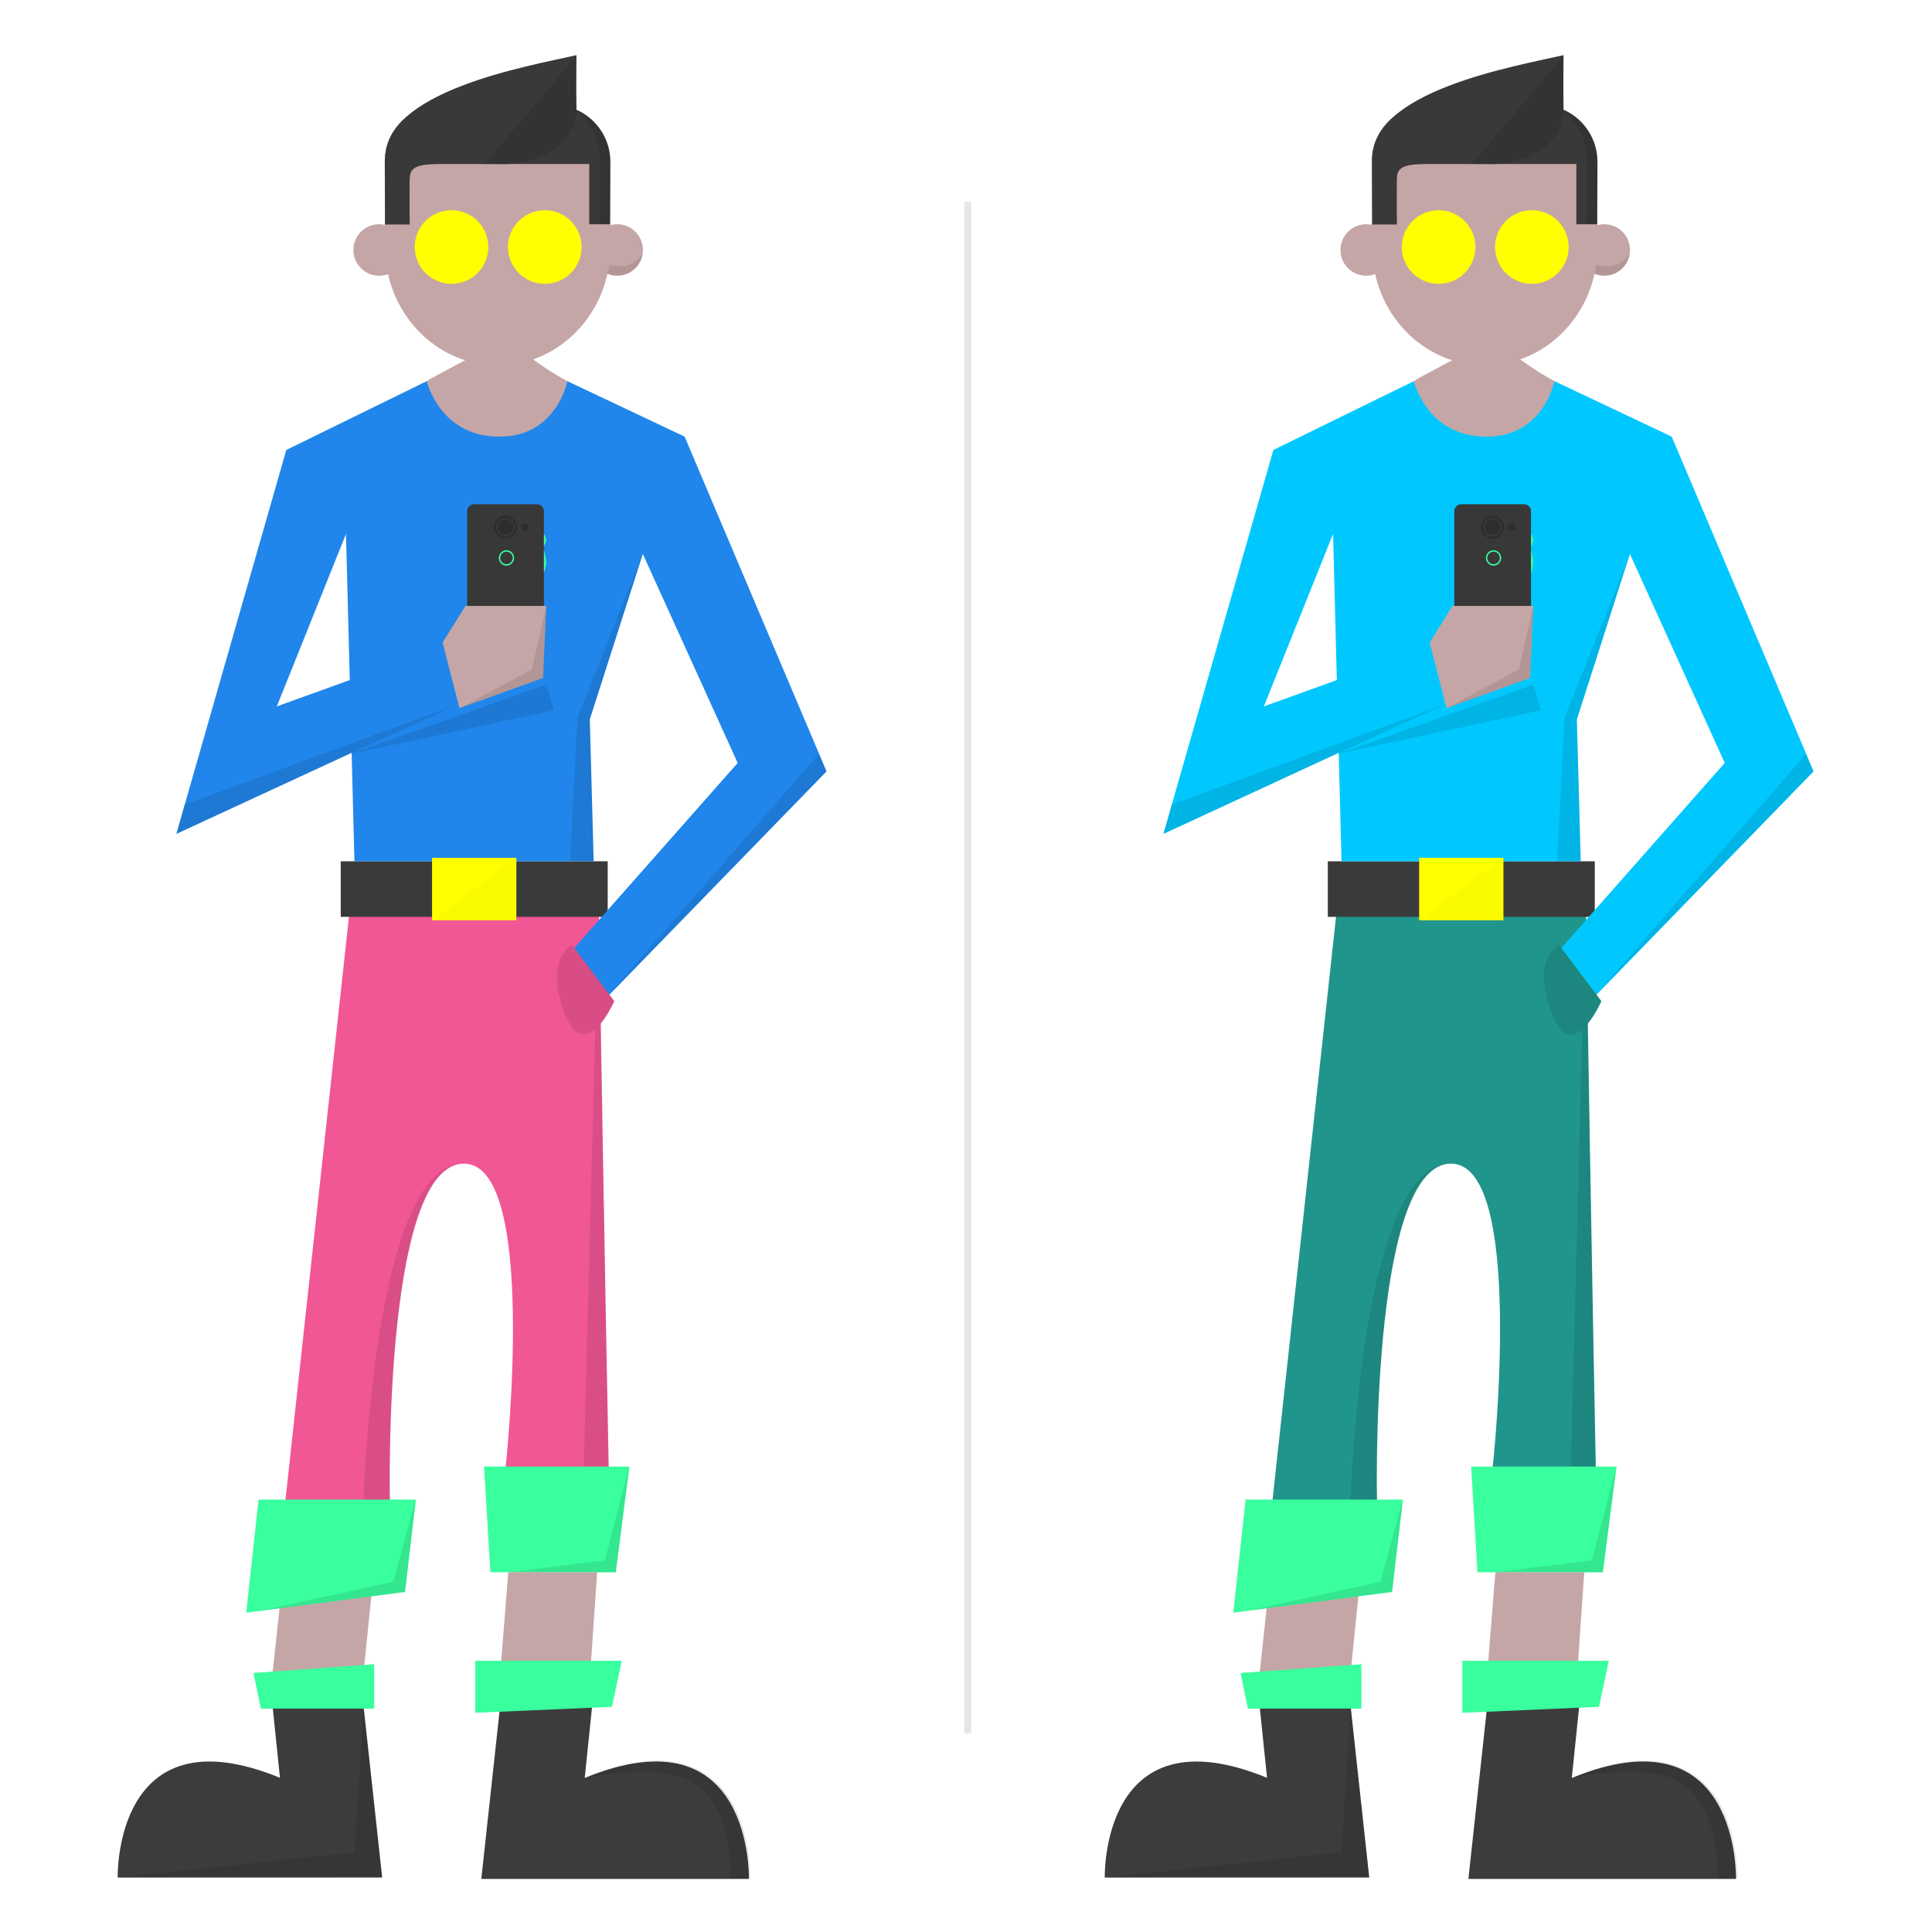
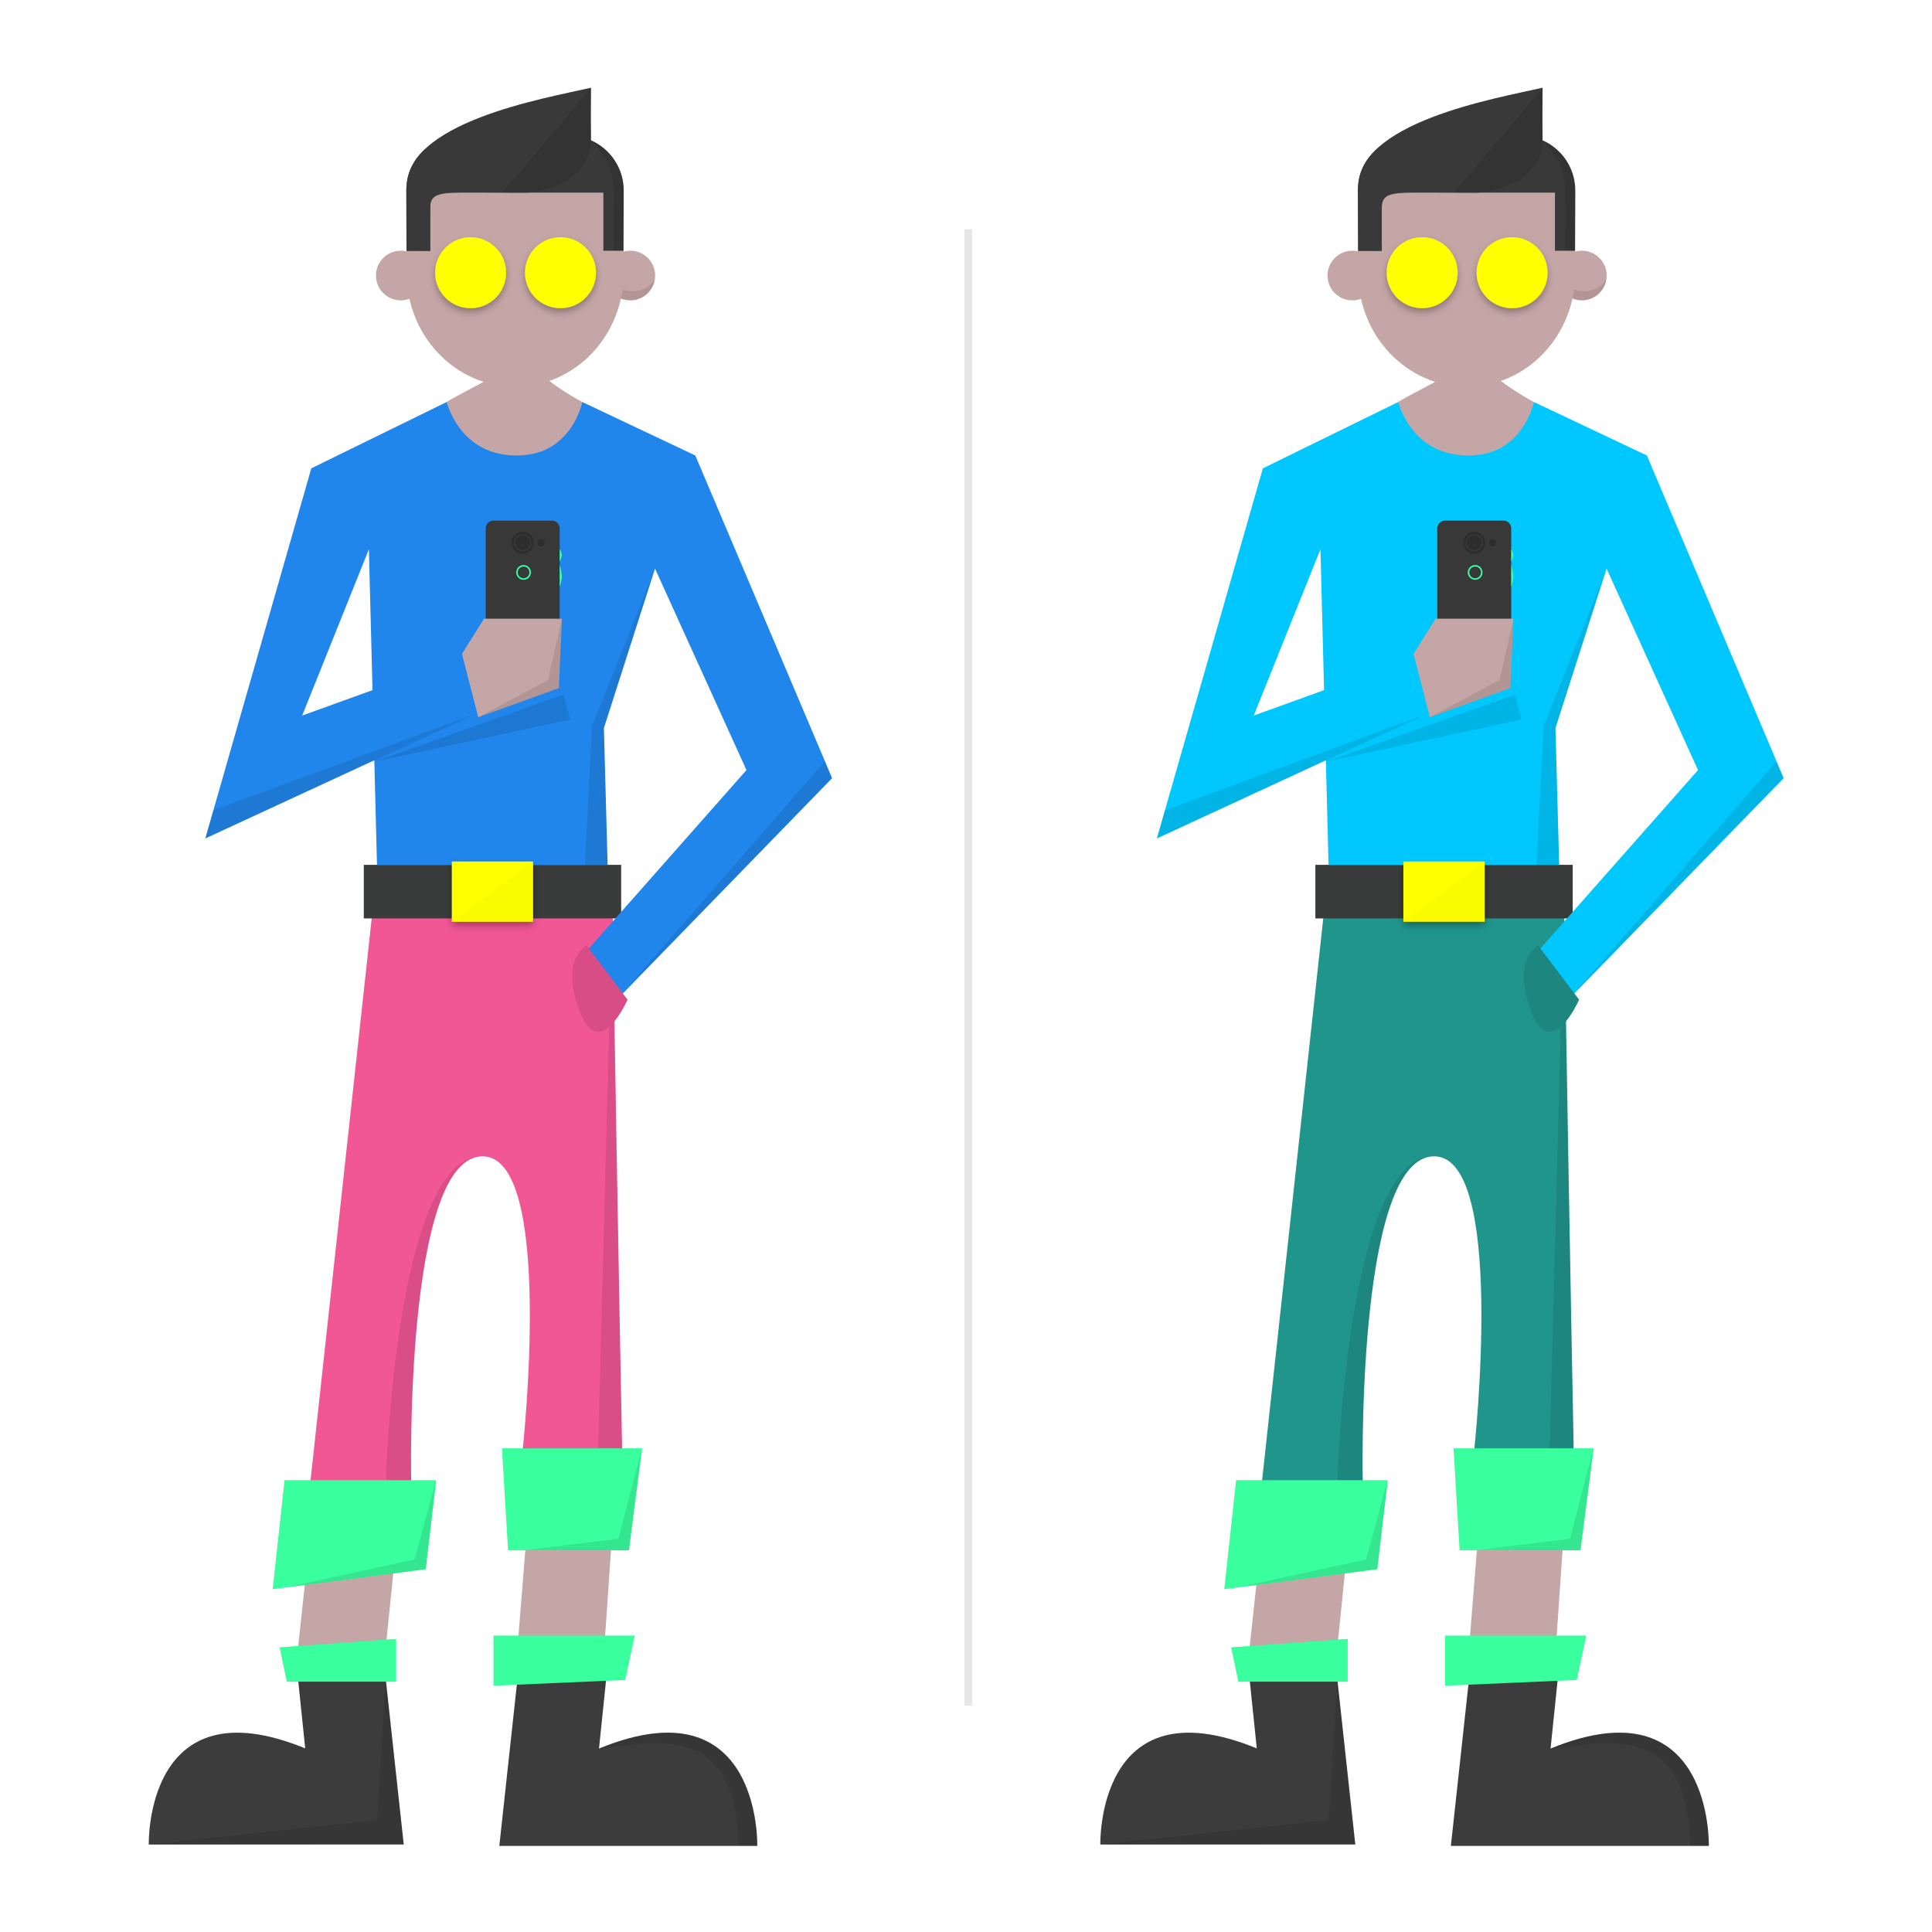
- <svg xmlns="http://www.w3.org/2000/svg" viewBox="657 159 550 550">
+ <svg xmlns="http://www.w3.org/2000/svg" viewBox="-822 -23 500 500">
  <defs>
-     <style>.a{clip-path:url(#b);}.b{fill:#f15695;}.c{fill:#c5a6a6;}.d{fill:#393939;}.e{fill:#ff0;}.f{fill:#39ff9e;}.g{fill:rgba(0,0,0,0.1);}.h{fill:#393b3b;}.i{fill:#2dff98;}.j{fill:#3c3c3c;}.k{fill:#2086eb;}.l{fill:#383838;}.m{fill:#1d78d3;}.n{fill:rgba(0,0,0,0.02);}.o{fill:#d94d86;}.p,.r,.v,.x{fill:none;}.p{stroke:rgba(0,0,0,0.2);stroke-width:0.6px;}.q{fill:rgba(0,0,0,0.2);}.r{stroke:#39ff9e;stroke-width:0.4px;}.s{fill:#20958c;}.t{fill:#00c8ff;}.u{fill:#1d867e;}.v{stroke:rgba(0,0,0,0.1);stroke-width:2px;}.w{stroke:none;}.y{fill:#fff;}</style>
-     <clipPath id="b">
-       <rect x="657" y="159" width="550" height="550" />
+     <style>.a{clip-path:url(#n);}.b{fill:#f15695;}.c{fill:#c5a6a6;}.d{fill:#393939;}.e{fill:#ff0;}.f{fill:#39ff9e;}.g{fill:rgba(0,0,0,0.1);}.h{fill:#393b3b;}.i{fill:#2dff98;}.j{fill:#3c3c3c;}.k{fill:#2086eb;}.l{fill:#383838;}.m{fill:#1d78d3;}.n{fill:rgba(0,0,0,0.02);}.o{fill:#d94d86;}.p,.r,.v,.x{fill:none;}.p{stroke:rgba(0,0,0,0.2);stroke-width:0.6px;}.q{fill:rgba(0,0,0,0.2);}.r{stroke:#39ff9e;stroke-width:0.4px;}.s{fill:#20958c;}.t{fill:#00c8ff;}.u{fill:#1d867e;}.v{stroke:rgba(0,0,0,0.1);stroke-width:2px;}.w{stroke:none;}.y{fill:#fff;}.z{filter:url(#k);}.aa{filter:url(#i);}.ab{filter:url(#g);}.ac{filter:url(#e);}.ad{filter:url(#c);}.ae{filter:url(#a);}</style>
+     <filter id="a" x="-712.392" y="36.387" width="24.367" height="24.367" filterUnits="userSpaceOnUse">
+       <feOffset dy="1" input="SourceAlpha" />
+       <feGaussianBlur stdDeviation="1" result="b" />
+       <feFlood flood-opacity="0.302" />
+       <feComposite operator="in" in2="b" />
+       <feComposite in="SourceGraphic" />
+     </filter>
+     <filter id="c" x="-689.126" y="36.387" width="24.367" height="24.367" filterUnits="userSpaceOnUse">
+       <feOffset dy="1" input="SourceAlpha" />
+       <feGaussianBlur stdDeviation="1" result="d" />
+       <feFlood flood-opacity="0.302" />
+       <feComposite operator="in" in2="d" />
+       <feComposite in="SourceGraphic" />
+     </filter>
+     <filter id="e" x="-708.064" y="197.953" width="27.033" height="21.6" filterUnits="userSpaceOnUse">
+       <feOffset dy="1" input="SourceAlpha" />
+       <feGaussianBlur stdDeviation="1" result="f" />
+       <feFlood flood-opacity="0.302" />
+       <feComposite operator="in" in2="f" />
+       <feComposite in="SourceGraphic" />
+     </filter>
+     <filter id="g" x="-466.129" y="36.387" width="24.367" height="24.367" filterUnits="userSpaceOnUse">
+       <feOffset dy="1" input="SourceAlpha" />
+       <feGaussianBlur stdDeviation="1" result="h" />
+       <feFlood flood-opacity="0.302" />
+       <feComposite operator="in" in2="h" />
+       <feComposite in="SourceGraphic" />
+     </filter>
+     <filter id="i" x="-442.864" y="36.387" width="24.367" height="24.367" filterUnits="userSpaceOnUse">
+       <feOffset dy="1" input="SourceAlpha" />
+       <feGaussianBlur stdDeviation="1" result="j" />
+       <feFlood flood-opacity="0.302" />
+       <feComposite operator="in" in2="j" />
+       <feComposite in="SourceGraphic" />
+     </filter>
+     <filter id="k" x="-461.802" y="197.953" width="27.033" height="21.6" filterUnits="userSpaceOnUse">
+       <feOffset dy="1" input="SourceAlpha" />
+       <feGaussianBlur stdDeviation="1" result="l" />
+       <feFlood flood-opacity="0.302" />
+       <feComposite operator="in" in2="l" />
+       <feComposite in="SourceGraphic" />
+     </filter>
+     <clipPath id="n">
+       <rect x="-822" y="-23" width="500" height="500" />
    </clipPath>
  </defs>
-   <g id="a" class="a">
-     <rect class="y" x="657" y="159" width="550" height="550" />
-     <g transform="translate(629 159)">
-       <path class="b" d="M.5.5h71c1.8,110.7,2.8,158.6,2.8,158.6H44.9s9.8-88.9-12.6-86.8S12,168.6,12,168.6H-17.8Z" transform="translate(127 259)" />
-       <path class="c" d="M29.2,14.1a80.422,80.422,0,0,0,11.3,7.4c-1.3,8.7-9,16-20,16-10.007,0-18.482-6.817-20-16,1.216-.918,11.556-6.22,13.6-7.4C19.408,11.035,26.107,11.791,29.2,14.1Z" transform="translate(149 87)" />
-       <path class="c" d="M470.6,647.333,468.5,666.8h25.9l2.4-23.6Z" transform="translate(-363 -189.7)" />
-       <g transform="translate(-169 -27)">
-         <path class="d" d="M16.055,0h32.11A16.2,16.2,0,0,1,64.22,16.349l-.067,18.325H.067L0,16.349A16.2,16.2,0,0,1,16.055,0Z" transform="translate(306.538 56.863)" />
-         <circle class="c" cx="7.335" cy="7.335" r="7.335" transform="translate(297.597 90.83)" />
-         <circle class="c" cx="7.335" cy="7.335" r="7.335" transform="translate(365.362 90.83)" />
-         <path class="c" d="M32.522,14.7H58.579V31.868h6.008c-.338,3.76,0,2.135,0,6.456,0,18.61-14.356,33.7-32.065,33.7S.457,56.934.457,38.323c0-1.723-.2-3.192,0-6.456,1.776-.128,3.443-.071,7.021,0-.163-4.753,0-10.923,0-17.168Z" transform="translate(306.171 58.979)" />
-         <circle class="e" cx="10.479" cy="10.479" r="10.479" transform="translate(315.062 86.844)" />
-         <circle class="e" cx="10.479" cy="10.479" r="10.479" transform="translate(341.609 86.844)" />
-         <path class="d" d="M55.1-12.3c0,5.4-.1,9.8,0,14.5C55.436,18,35.7,18.7,35.7,18.7c-24.4,0-28.1-1.2-28.1,4.8V35.9H.7V18.1C-.8-2.1,41.7-9.2,55.1-12.3Z" transform="translate(306 55)" />
+   <g id="m" class="a">
+     <rect class="y" x="-822" y="-23" width="500" height="500" />
+     <g transform="translate(-783.503 -0.3)">
+       <path class="b" d="M-1.762.5H60.461c1.577,97.015,2.454,138.994,2.454,138.994H37.149s8.589-77.91-11.042-76.07-17.79,84.4-17.79,84.4H-17.8Z" transform="translate(59.606 213.161)" />
+       <path class="c" d="M25.652,13.85a70.48,70.48,0,0,0,9.9,6.485c-1.139,7.627-7.887,14.022-17.528,14.022-8.77,0-16.2-5.974-17.528-14.022,1.066-.8,10.128-5.451,11.919-6.485C17.071,11.164,22.941,11.826,25.652,13.85Z" transform="translate(76.624 60.993)" />
+       <path class="c" d="M470.34,646.822l-1.84,17.061h22.7l2.1-20.683Z" transform="translate(-429.937 -259.521)" />
+       <g transform="translate(58.805 0)">
+         <path class="d" d="M14.07,0h28.14a14.2,14.2,0,0,1,14.07,14.328l-.059,16.059H.059L0,14.328A14.2,14.2,0,0,1,14.07,0Z" transform="translate(7.836 12.412)" />
+         <ellipse class="c" cx="6.429" cy="6.429" rx="6.429" ry="6.429" transform="translate(0 42.18)" />
+         <ellipse class="c" cx="6.429" cy="6.429" rx="6.429" ry="6.429" transform="translate(59.388 42.18)" />
+         <path class="c" d="M28.547,14.7H51.382V29.745h5.265c-.3,3.3,0,1.871,0,5.658,0,16.31-12.581,29.531-28.1,29.531S.446,51.713.446,35.4c0-1.51-.177-2.8,0-5.658,1.557-.112,3.017-.062,6.153,0-.143-4.165,0-9.573,0-15.045Z" transform="translate(7.469 12.45)" />
+         <g transform="translate(15.306 38.687)">
+           <g class="ae" transform="matrix(1, 0, 0, 1, 709.39, -38.39)">
+             <path class="e" d="M9.184,0A9.184,9.184,0,1,1,0,9.184,9.184,9.184,0,0,1,9.184,0Z" transform="translate(-709.39 38.39)" />
+           </g>
+           <g class="ad" transform="matrix(1, 0, 0, 1, 709.39, -38.39)">
+             <ellipse class="e" cx="9.184" cy="9.184" rx="9.184" ry="9.184" transform="translate(-686.13 38.39)" />
+           </g>
+         </g>
+         <path class="d" d="M48.37-12.3c0,4.732-.088,8.589,0,12.707.295,13.848-17,14.46-17,14.46-21.386,0-24.626-1.052-24.626,4.207V29.941H.7v-15.6C-.619-3.361,36.627-9.583,48.37-12.3Z" transform="translate(7.282 12.3)" />
      </g>
-       <path class="f" d="M464.6,616.9l-3.5,32.2,45.2-5.9,3.1-26.3Z" transform="translate(-363 -190)" />
-       <path class="f" d="M531.8,607.5l1.8,30.1h35.7l3.9-30.1Z" transform="translate(-366 -190)" />
-       <path class="g" d="M768.2,554.1l-2.9-156.4-4.1,156.4Z" transform="translate(-567 -136.7)" />
-       <rect class="h" width="76" height="15.822" transform="translate(125 245.189)" />
-       <path class="g" d="M698.5,587.9H706c-.6-18.7.7-93.7,20.5-95.7C701.3,493.4,698.5,587.9,698.5,587.9Z" transform="translate(-567 -161)" />
-       <path class="c" d="M536.7,637.6l-2.1,26.2h25.6l1.8-26.2Z" transform="translate(-364 -190)" />
-       <path class="i" d="M462.2,666.3l2.1,10.1h32.2V663.8Z" transform="translate(-362 -190)" />
-       <path class="j" d="M466.7,669.1c-47.4-19.4-46.2,28.4-46.2,28.4h75.3l-5.3-48.7H464.6Z" transform="translate(-359 -163)" />
-       <path class="f" d="M462.2,666.3l2.1,10.1h32.2V663.8Z" transform="translate(-362 -190)" />
-       <path class="j" d="M449.938,669.35c47.954-19.639,46.74,28.75,46.74,28.75H420.5l5.362-49.3h26.2Z" transform="translate(-255.481 -163.2)" />
-       <path class="f" d="M528.3,658.8v14.8l38.9-1.7,2.8-13.1Z" transform="translate(-365 -186)" />
-       <path class="g" d="M809.461,696.516s-.7.1-5.5.1c-1.5-31.1-16.872-32.611-41.793-27.875,27.881-12.789,45.682-1.4,47.278,26.979" transform="matrix(1, 0.017, -0.017, 1, -555.982, -175.637)" />
-       <path class="g" d="M699.5,652l5.2,48.2-75.1.3,67.3-7.2Z" transform="translate(-568 -166)" />
-       <path class="g" d="M715.3,589l-3,26.2-40.9,5.3,37.6-8.2Z" transform="translate(-569 -162)" />
-       <path class="g" d="M776.1,578.6l-3.8,30H741.5l27.7-3.4Z" transform="translate(-569 -161)" />
-       <path class="k" d="M.5.5S4.1,16.1,20.8,16.3,40.5.5,40.5.5L73.9,16.3l40.4,95.3L48,179.8l-9.7-13.2L89,109.2,62,49.7,46.9,96.8,48,137.2H-20.1L-22.5,44-42.2,93.1,5.7,75.8,10,92l-80.8,37.4L-39.5,20.1Z" transform="translate(149 108)" />
-       <path class="g" d="M653.5,389.1l-2.2,8.2,80-36.8Z" transform="translate(-573 -160)" />
-       <path class="g" d="M757.3,407.2H764l-1.1-40.4L778,319.7l-18.6,46.5Z" transform="translate(-567 -162)" />
-       <path class="g" d="M831.1,377.7l2.1,4.9L771.5,446Z" transform="translate(-570 -163)" />
-       <rect class="l" width="21.845" height="32.767" rx="2" transform="translate(161 143.544)" />
-       <path class="m" d="M754.761,364l2.339,7.293L699.8,385.7Z" transform="matrix(0.999, 0.035, -0.035, 0.999, -557.674, -195.194)" />
-       <path class="c" d="M.5.5h23L22.6,21-1.2,29.6-6,10.9Z" transform="translate(160 172)" />
-       <g transform="translate(-168 -4)">
-         <rect class="e" width="24" height="17.8" transform="translate(319 248.2)" />
-         <path class="n" d="M744,408.047v17.8H720Z" transform="translate(-401 -159.847)" />
+       <path class="f" d="M464.167,616.9,461.1,645.119l39.612-5.171,2.717-23.049Z" transform="translate(-429.022 -256.533)" />
+       <path class="f" d="M531.8,607.5l1.577,26.379h31.287l3.418-26.379Z" transform="translate(-440.391 -255.371)" />
+       <path class="g" d="M767.335,534.766,764.793,397.7,761.2,534.766Z" transform="translate(-644.902 -182.724)" />
+       <rect class="h" width="66.605" height="13.866" transform="translate(55.653 201.119)" />
+       <path class="g" d="M698.5,576.069h6.573c-.526-16.388.613-82.117,17.966-83.869C700.954,493.252,698.5,576.069,698.5,576.069Z" transform="translate(-637.151 -215.703)" />
+       <path class="c" d="M536.44,637.6l-1.84,22.961h22.435l1.577-22.961Z" transform="translate(-438.985 -259.092)" />
+       <path class="i" d="M462.2,665.991l1.84,8.852H492.26V663.8Z" transform="translate(-428.282 -262.331)" />
+       <path class="j" d="M460.988,666.59c-41.54-17-40.489,24.889-40.489,24.889h65.991l-4.645-42.68h-22.7Z" transform="translate(-420.497 -236.814)" />
+       <path class="f" d="M462.2,665.991l1.84,8.852H492.26V663.8Z" transform="translate(-428.282 -262.331)" />
+       <path class="j" d="M446.3,666.81c42.026-17.211,40.962,25.2,40.962,25.2H420.5l4.7-43.205H448.16Z" transform="translate(-329.775 -236.99)" />
+       <path class="f" d="M528.3,658.8v12.97l34.091-1.49,2.454-11.481Z" transform="translate(-439.082 -258.207)" />
+       <path class="g" d="M41.446,28.915S40.834,29,36.626,29C35.312,1.743,21.84.42,0,4.57,24.434-6.638,40.035,3.345,41.433,28.214" transform="matrix(1, 0.017, -0.017, 1, 116.553, 425.382)" />
+       <path class="g" d="M690.859,652l4.557,42.241L629.6,694.5l58.98-6.31Z" transform="translate(-629.51 -239.839)" />
+       <path class="g" d="M709.873,589l-2.629,22.961L671.4,616.606l32.952-7.186Z" transform="translate(-635.554 -228.545)" />
+       <path class="g" d="M771.823,578.6l-3.33,26.291H741.5l24.276-2.98Z" transform="translate(-644.219 -226.383)" />
+       <path class="k" d="M-8.314.5s3.155,13.672,17.79,13.847S26.741.5,26.741.5L56.012,14.347,91.418,97.866l-58.1,59.769-8.5-11.568,44.432-50.3L45.583,43.618,32.35,84.9l.964,35.406H-26.368l-2.1-81.679-17.265,43.03L-3.757,66.491l3.768,14.2L-70.8,113.465l27.431-95.788Z" transform="translate(85.438 80.828)" />
+       <path class="g" d="M653.228,385.564l-1.928,7.186L721.41,360.5Z" transform="translate(-636.574 -198.545)" />
+       <path class="g" d="M757.3,396.383h5.872l-.964-35.406L775.441,319.7l-16.3,40.752Z" transform="translate(-644.42 -195.254)" />
+       <path class="g" d="M823.732,377.7l1.84,4.294L771.5,437.557Z" transform="translate(-648.804 -203.301)" />
+       <rect class="l" width="19.144" height="28.716" rx="2" transform="translate(87.202 112.039)" />
+       <path class="m" d="M48.167,0l2.05,6.391L0,19.017Z" transform="matrix(0.999, 0.035, -0.035, 0.999, 59.155, 155.388)" />
+       <path class="c" d="M-.3.5H19.853l-.789,17.966L-1.793,26-6,9.614Z" transform="translate(87.067 136.916)" />
+       <g transform="translate(78.438 200.253)">
+         <g class="ac" transform="matrix(1, 0, 0, 1, 705.06, -199.95)">
+           <rect class="e" width="21.033" height="15.6" transform="translate(-705.06 199.95)" />
+         </g>
+         <path class="n" d="M741.033,408.047v15.6H720Z" transform="translate(-720 -408.047)" />
      </g>
-       <path class="g" d="M753.5,335.5l-.9,20.5-23.8,8.6,20.6-11Z" transform="translate(-570 -163)" />
-       <path class="o" d="M754.2,436.623l12.083,16.007S758,471.523,752.1,456.023,754.2,436.623,754.2,436.623Z" transform="translate(-563.4 -167.623)" />
-       <g class="p" transform="translate(168.646 146.82)">
-         <circle class="w" cx="3.277" cy="3.277" r="3.277" />
-         <circle class="x" cx="3.277" cy="3.277" r="2.977" />
+       <path class="g" d="M750.446,335.5l-.789,17.966L728.8,361l18.053-9.64Z" transform="translate(-643.526 -198.084)" />
+       <path class="o" d="M753.672,436.623l10.589,14.028s-7.259,16.557-12.429,2.974S753.672,436.623,753.672,436.623Z" transform="translate(-640.354 -214.637)" />
+       <g class="p" transform="translate(93.903 114.911)">
+         <ellipse class="w" cx="2.872" cy="2.872" rx="2.872" ry="2.872" />
+         <ellipse class="x" cx="2.872" cy="2.872" rx="2.572" ry="2.572" />
      </g>
-       <circle class="q" cx="2.184" cy="2.184" r="2.184" transform="translate(169.738 147.913)" />
-       <g class="r" transform="translate(170 156.65)">
-         <circle class="w" cx="2.184" cy="2.184" r="2.184" />
-         <circle class="x" cx="2.184" cy="2.184" r="1.984" />
+       <ellipse class="q" cx="1.914" cy="1.914" rx="1.914" ry="1.914" transform="translate(94.86 115.868)" />
+       <g class="r" transform="translate(95.09 123.526)">
+         <ellipse class="w" cx="1.914" cy="1.914" rx="1.914" ry="1.914" />
+         <ellipse class="x" cx="1.914" cy="1.914" rx="1.714" ry="1.714" />
      </g>
-       <circle class="q" cx="1.092" cy="1.092" r="1.092" transform="translate(176.291 149.005)" />
-       <path class="f" d="M0-.3A3.718,3.718,0,0,1,.655,1.448,4.391,4.391,0,0,1,0,3.3Z" transform="translate(182.845 152.254)" />
-       <path class="f" d="M0,0A14.042,14.042,0,0,1,.655,3.386,10.3,10.3,0,0,1,0,6.444Z" transform="translate(182.845 156.65)" />
-       <path class="g" d="M1352.5,245.3c-.3,1.476-.519,2.3-.6,2.6A7.324,7.324,0,0,0,1362,242C1361.2,244,1357.508,247.028,1352.5,245.3Z" transform="translate(-1151 -170)" />
-       <path class="g" d="M829.9,217.7c15.7-18.4,26.2-30.9,26.2-30.9s-.4,2.4,0,11.3c.058,1.282,0,2.5,0,4.1a13.892,13.892,0,0,1-7.3,12,27.915,27.915,0,0,1-12,3.5Z" transform="translate(-664 -171)" />
-       <path class="g" d="M862.8,234.8h2.9c-.122-9.558.5-19-.5-21.9a18.315,18.315,0,0,0-3.1-6.1,16.868,16.868,0,0,0-6-4.6C863.7,211.1,862.8,210.9,862.8,234.8Z" transform="translate(-664 -171)" />
+       <ellipse class="q" cx="0.957" cy="0.957" rx="0.957" ry="0.957" transform="translate(100.603 116.826)" />
+       <path class="f" d="M0-.3A3.259,3.259,0,0,1,.574,1.232,3.848,3.848,0,0,1,0,2.859Z" transform="translate(106.346 119.71)" />
+       <path class="f" d="M0,0A12.306,12.306,0,0,1,.574,2.967,9.024,9.024,0,0,1,0,5.648Z" transform="translate(106.346 123.526)" />
+       <path class="g" d="M1352.426,244.892c-.259,1.293-.455,2.015-.526,2.279a6.418,6.418,0,0,0,8.851-5.171C1360.05,243.753,1356.815,246.406,1352.426,244.892Z" transform="translate(-1229.73 -192.66)" />
+       <path class="g" d="M829.9,213.88c13.759-16.125,22.961-27.08,22.961-27.08s-.351,2.1,0,9.9c.051,1.123,0,2.191,0,3.593a12.175,12.175,0,0,1-6.4,10.517,24.463,24.463,0,0,1-10.516,3.067Z" transform="translate(-738.403 -186.712)" />
+       <path class="g" d="M861.972,230.77h2.541c-.106-8.376.438-16.651-.438-19.193a16.05,16.05,0,0,0-2.717-5.346A14.784,14.784,0,0,0,856.1,202.2C862.76,210,861.972,209.822,861.972,230.77Z" transform="translate(-741.642 -188.616)" />
    </g>
-     <g transform="translate(910 159)">
-       <path class="s" d="M.5.5h71c1.8,110.7,2.8,158.6,2.8,158.6H44.9s9.8-88.9-12.6-86.8S12,168.6,12,168.6H-17.8Z" transform="translate(127 259)" />
-       <path class="c" d="M29.2,14.1a80.422,80.422,0,0,0,11.3,7.4c-1.3,8.7-9,16-20,16-10.007,0-18.482-6.817-20-16,1.216-.918,11.556-6.22,13.6-7.4C19.408,11.035,26.107,11.791,29.2,14.1Z" transform="translate(149 87)" />
-       <path class="c" d="M470.6,647.333,468.5,666.8h25.9l2.4-23.6Z" transform="translate(-363 -189.7)" />
-       <g transform="translate(-169 -27)">
-         <path class="d" d="M16.055,0h32.11A16.2,16.2,0,0,1,64.22,16.349l-.067,18.325H.067L0,16.349A16.2,16.2,0,0,1,16.055,0Z" transform="translate(306.538 56.863)" />
-         <circle class="c" cx="7.335" cy="7.335" r="7.335" transform="translate(297.597 90.83)" />
-         <circle class="c" cx="7.335" cy="7.335" r="7.335" transform="translate(365.362 90.83)" />
-         <path class="c" d="M32.522,14.7H58.579V31.868h6.008c-.338,3.76,0,2.135,0,6.456,0,18.61-14.356,33.7-32.065,33.7S.457,56.934.457,38.323c0-1.723-.2-3.192,0-6.456,1.776-.128,3.443-.071,7.021,0-.163-4.753,0-10.923,0-17.168Z" transform="translate(306.171 58.979)" />
-         <circle class="e" cx="10.479" cy="10.479" r="10.479" transform="translate(315.062 86.844)" />
-         <circle class="e" cx="10.479" cy="10.479" r="10.479" transform="translate(341.609 86.844)" />
-         <path class="d" d="M55.1-12.3c0,5.4-.1,9.8,0,14.5C55.436,18,35.7,18.7,35.7,18.7c-24.4,0-28.1-1.2-28.1,4.8V35.9H.7V18.1C-.8-2.1,41.7-9.2,55.1-12.3Z" transform="translate(306 55)" />
+     <g transform="translate(-537.24 -0.3)">
+       <path class="s" d="M-1.762.5H60.461c1.577,97.015,2.454,138.994,2.454,138.994H37.149s8.589-77.91-11.042-76.07-17.79,84.4-17.79,84.4H-17.8Z" transform="translate(59.606 213.161)" />
+       <path class="c" d="M25.652,13.85a70.48,70.48,0,0,0,9.9,6.485c-1.139,7.627-7.887,14.022-17.528,14.022-8.77,0-16.2-5.974-17.528-14.022,1.066-.8,10.128-5.451,11.919-6.485C17.071,11.164,22.941,11.826,25.652,13.85Z" transform="translate(76.624 60.993)" />
+       <path class="c" d="M470.34,646.822l-1.84,17.061h22.7l2.1-20.683Z" transform="translate(-429.937 -259.521)" />
+       <g transform="translate(58.805 0)">
+         <path class="d" d="M14.07,0h28.14a14.2,14.2,0,0,1,14.07,14.328l-.059,16.059H.059L0,14.328A14.2,14.2,0,0,1,14.07,0Z" transform="translate(7.836 12.412)" />
+         <ellipse class="c" cx="6.429" cy="6.429" rx="6.429" ry="6.429" transform="translate(0 42.18)" />
+         <ellipse class="c" cx="6.429" cy="6.429" rx="6.429" ry="6.429" transform="translate(59.388 42.18)" />
+         <path class="c" d="M28.547,14.7H51.382V29.745h5.265c-.3,3.3,0,1.871,0,5.658,0,16.31-12.581,29.531-28.1,29.531S.446,51.713.446,35.4c0-1.51-.177-2.8,0-5.658,1.557-.112,3.017-.062,6.153,0-.143-4.165,0-9.573,0-15.045Z" transform="translate(7.469 12.45)" />
+         <g transform="translate(15.306 38.687)">
+           <g class="ab" transform="matrix(1, 0, 0, 1, 463.13, -38.39)">
+             <ellipse class="e" cx="9.184" cy="9.184" rx="9.184" ry="9.184" transform="translate(-463.13 38.39)" />
+           </g>
+           <g class="aa" transform="matrix(1, 0, 0, 1, 463.13, -38.39)">
+             <ellipse class="e" cx="9.184" cy="9.184" rx="9.184" ry="9.184" transform="translate(-439.86 38.39)" />
+           </g>
+         </g>
+         <path class="d" d="M48.37-12.3c0,4.732-.088,8.589,0,12.707.295,13.848-17,14.46-17,14.46-21.386,0-24.626-1.052-24.626,4.207V29.941H.7v-15.6C-.619-3.361,36.627-9.583,48.37-12.3Z" transform="translate(7.282 12.3)" />
      </g>
-       <path class="f" d="M464.6,616.9l-3.5,32.2,45.2-5.9,3.1-26.3Z" transform="translate(-363 -190)" />
-       <path class="f" d="M531.8,607.5l1.8,30.1h35.7l3.9-30.1Z" transform="translate(-366 -190)" />
-       <path class="g" d="M768.2,554.1l-2.9-156.4-4.1,156.4Z" transform="translate(-567 -136.7)" />
-       <rect class="h" width="76" height="15.822" transform="translate(125 245.189)" />
-       <path class="g" d="M698.5,587.9H706c-.6-18.7.7-93.7,20.5-95.7C701.3,493.4,698.5,587.9,698.5,587.9Z" transform="translate(-567 -161)" />
-       <path class="c" d="M536.7,637.6l-2.1,26.2h25.6l1.8-26.2Z" transform="translate(-364 -190)" />
-       <path class="i" d="M462.2,666.3l2.1,10.1h32.2V663.8Z" transform="translate(-362 -190)" />
-       <path class="j" d="M466.7,669.1c-47.4-19.4-46.2,28.4-46.2,28.4h75.3l-5.3-48.7H464.6Z" transform="translate(-359 -163)" />
-       <path class="f" d="M462.2,666.3l2.1,10.1h32.2V663.8Z" transform="translate(-362 -190)" />
-       <path class="j" d="M449.938,669.35c47.954-19.639,46.74,28.75,46.74,28.75H420.5l5.362-49.3h26.2Z" transform="translate(-255.481 -163.2)" />
-       <path class="f" d="M528.3,658.8v14.8l38.9-1.7,2.8-13.1Z" transform="translate(-365 -186)" />
-       <path class="g" d="M809.461,696.516s-.7.1-5.5.1c-1.5-31.1-16.872-32.611-41.793-27.875,27.881-12.789,45.682-1.4,47.278,26.979" transform="matrix(1, 0.017, -0.017, 1, -555.982, -175.637)" />
-       <path class="g" d="M699.5,652l5.2,48.2-75.1.3,67.3-7.2Z" transform="translate(-568 -166)" />
-       <path class="g" d="M715.3,589l-3,26.2-40.9,5.3,37.6-8.2Z" transform="translate(-569 -162)" />
-       <path class="g" d="M776.1,578.6l-3.8,30H741.5l27.7-3.4Z" transform="translate(-569 -161)" />
-       <path class="t" d="M.5.5S4.1,16.1,20.8,16.3,40.5.5,40.5.5L73.9,16.3l40.4,95.3L48,179.8l-9.7-13.2L89,109.2,62,49.7,46.9,96.8,48,137.2H-20.1L-22.5,44-42.2,93.1,5.7,75.8,10,92l-80.8,37.4L-39.5,20.1Z" transform="translate(149 108)" />
-       <path class="g" d="M653.5,389.1l-2.2,8.2,80-36.8Z" transform="translate(-573 -160)" />
-       <path class="g" d="M757.3,407.2H764l-1.1-40.4L778,319.7l-18.6,46.5Z" transform="translate(-567 -162)" />
-       <path class="g" d="M831.1,377.7l2.1,4.9L771.5,446Z" transform="translate(-570 -163)" />
-       <rect class="l" width="21.845" height="32.767" rx="2" transform="translate(161 143.544)" />
-       <path class="g" d="M754.761,364l2.339,7.293L699.8,385.7Z" transform="matrix(0.999, 0.035, -0.035, 0.999, -557.674, -195.194)" />
-       <path class="c" d="M.5.5h23L22.6,21-1.2,29.6-6,10.9Z" transform="translate(160 172)" />
-       <g transform="translate(-168 -4)">
-         <rect class="e" width="24" height="17.8" transform="translate(319 248.2)" />
-         <path class="n" d="M744,408.047v17.8H720Z" transform="translate(-401 -159.847)" />
+       <path class="f" d="M464.167,616.9,461.1,645.119l39.612-5.171,2.717-23.049Z" transform="translate(-429.022 -256.533)" />
+       <path class="f" d="M531.8,607.5l1.577,26.379h31.287l3.418-26.379Z" transform="translate(-440.391 -255.371)" />
+       <path class="g" d="M767.335,534.766,764.793,397.7,761.2,534.766Z" transform="translate(-644.902 -182.724)" />
+       <rect class="h" width="66.605" height="13.866" transform="translate(55.653 201.119)" />
+       <path class="g" d="M698.5,576.069h6.573c-.526-16.388.613-82.117,17.966-83.869C700.954,493.252,698.5,576.069,698.5,576.069Z" transform="translate(-637.151 -215.703)" />
+       <path class="c" d="M536.44,637.6l-1.84,22.961h22.435l1.577-22.961Z" transform="translate(-438.985 -259.092)" />
+       <path class="i" d="M462.2,665.991l1.84,8.852H492.26V663.8Z" transform="translate(-428.282 -262.331)" />
+       <path class="j" d="M460.988,666.59c-41.54-17-40.489,24.889-40.489,24.889h65.991l-4.645-42.68h-22.7Z" transform="translate(-420.497 -236.814)" />
+       <path class="f" d="M462.2,665.991l1.84,8.852H492.26V663.8Z" transform="translate(-428.282 -262.331)" />
+       <path class="j" d="M446.3,666.81c42.026-17.211,40.962,25.2,40.962,25.2H420.5l4.7-43.205H448.16Z" transform="translate(-329.775 -236.99)" />
+       <path class="f" d="M528.3,658.8v12.97l34.091-1.49,2.454-11.481Z" transform="translate(-439.082 -258.207)" />
+       <path class="g" d="M41.446,28.915S40.834,29,36.626,29C35.312,1.743,21.84.42,0,4.57,24.434-6.638,40.035,3.345,41.433,28.214" transform="matrix(1, 0.017, -0.017, 1, 116.553, 425.382)" />
+       <path class="g" d="M690.859,652l4.557,42.241L629.6,694.5l58.98-6.31Z" transform="translate(-629.51 -239.839)" />
+       <path class="g" d="M709.873,589l-2.629,22.961L671.4,616.606l32.952-7.186Z" transform="translate(-635.554 -228.545)" />
+       <path class="g" d="M771.823,578.6l-3.33,26.291H741.5l24.276-2.98Z" transform="translate(-644.219 -226.383)" />
+       <path class="t" d="M-8.314.5s3.155,13.672,17.79,13.847S26.741.5,26.741.5L56.012,14.347,91.418,97.866l-58.1,59.769-8.5-11.568,44.432-50.3L45.583,43.618,32.35,84.9l.964,35.406H-26.368l-2.1-81.679-17.265,43.03L-3.757,66.491l3.768,14.2L-70.8,113.465l27.431-95.788Z" transform="translate(85.438 80.828)" />
+       <path class="g" d="M653.228,385.564l-1.928,7.186L721.41,360.5Z" transform="translate(-636.574 -198.545)" />
+       <path class="g" d="M757.3,396.383h5.872l-.964-35.406L775.441,319.7l-16.3,40.752Z" transform="translate(-644.42 -195.254)" />
+       <path class="g" d="M823.732,377.7l1.84,4.294L771.5,437.557Z" transform="translate(-648.804 -203.301)" />
+       <rect class="l" width="19.144" height="28.716" rx="2" transform="translate(87.202 112.039)" />
+       <path class="g" d="M48.167,0l2.05,6.391L0,19.017Z" transform="matrix(0.999, 0.035, -0.035, 0.999, 59.155, 155.388)" />
+       <path class="c" d="M-.3.5H19.853l-.789,17.966L-1.793,26-6,9.614Z" transform="translate(87.067 136.916)" />
+       <g transform="translate(78.438 200.253)">
+         <g class="z" transform="matrix(1, 0, 0, 1, 458.8, -199.95)">
+           <rect class="e" width="21.033" height="15.6" transform="translate(-458.8 199.95)" />
+         </g>
+         <path class="n" d="M741.033,408.047v15.6H720Z" transform="translate(-720 -408.047)" />
      </g>
-       <path class="g" d="M753.5,335.5l-.9,20.5-23.8,8.6,20.6-11Z" transform="translate(-570 -163)" />
-       <path class="u" d="M754.2,436.623l12.083,16.007S758,471.523,752.1,456.023,754.2,436.623,754.2,436.623Z" transform="translate(-563.4 -167.623)" />
-       <g class="p" transform="translate(168.646 146.82)">
-         <circle class="w" cx="3.277" cy="3.277" r="3.277" />
-         <circle class="x" cx="3.277" cy="3.277" r="2.977" />
+       <path class="g" d="M750.446,335.5l-.789,17.966L728.8,361l18.053-9.64Z" transform="translate(-643.526 -198.084)" />
+       <path class="u" d="M753.672,436.623l10.589,14.028s-7.259,16.557-12.429,2.974S753.672,436.623,753.672,436.623Z" transform="translate(-640.354 -214.637)" />
+       <g class="p" transform="translate(93.903 114.911)">
+         <ellipse class="w" cx="2.872" cy="2.872" rx="2.872" ry="2.872" />
+         <ellipse class="x" cx="2.872" cy="2.872" rx="2.572" ry="2.572" />
      </g>
-       <circle class="q" cx="2.184" cy="2.184" r="2.184" transform="translate(169.738 147.913)" />
-       <g class="r" transform="translate(170 156.65)">
-         <circle class="w" cx="2.184" cy="2.184" r="2.184" />
-         <circle class="x" cx="2.184" cy="2.184" r="1.984" />
+       <ellipse class="q" cx="1.914" cy="1.914" rx="1.914" ry="1.914" transform="translate(94.86 115.868)" />
+       <g class="r" transform="translate(95.09 123.526)">
+         <ellipse class="w" cx="1.914" cy="1.914" rx="1.914" ry="1.914" />
+         <ellipse class="x" cx="1.914" cy="1.914" rx="1.714" ry="1.714" />
      </g>
-       <circle class="q" cx="1.092" cy="1.092" r="1.092" transform="translate(176.291 149.005)" />
-       <path class="f" d="M0-.3A3.718,3.718,0,0,1,.655,1.448,4.391,4.391,0,0,1,0,3.3Z" transform="translate(182.845 152.254)" />
-       <path class="f" d="M0,0A14.042,14.042,0,0,1,.655,3.386,10.3,10.3,0,0,1,0,6.444Z" transform="translate(182.845 156.65)" />
-       <path class="g" d="M1352.5,245.3c-.3,1.476-.519,2.3-.6,2.6A7.324,7.324,0,0,0,1362,242C1361.2,244,1357.508,247.028,1352.5,245.3Z" transform="translate(-1151 -170)" />
-       <path class="g" d="M829.9,217.7c15.7-18.4,26.2-30.9,26.2-30.9s-.4,2.4,0,11.3c.058,1.282,0,2.5,0,4.1a13.892,13.892,0,0,1-7.3,12,27.915,27.915,0,0,1-12,3.5Z" transform="translate(-664 -171)" />
-       <path class="g" d="M862.8,234.8h2.9c-.122-9.558.5-19-.5-21.9a18.315,18.315,0,0,0-3.1-6.1,16.868,16.868,0,0,0-6-4.6C863.7,211.1,862.8,210.9,862.8,234.8Z" transform="translate(-664 -171)" />
+       <ellipse class="q" cx="0.957" cy="0.957" rx="0.957" ry="0.957" transform="translate(100.603 116.826)" />
+       <path class="f" d="M0-.3A3.259,3.259,0,0,1,.574,1.232,3.848,3.848,0,0,1,0,2.859Z" transform="translate(106.346 119.71)" />
+       <path class="f" d="M0,0A12.306,12.306,0,0,1,.574,2.967,9.024,9.024,0,0,1,0,5.648Z" transform="translate(106.346 123.526)" />
+       <path class="g" d="M1352.426,244.892c-.259,1.293-.455,2.015-.526,2.279a6.418,6.418,0,0,0,8.851-5.171C1360.05,243.753,1356.815,246.406,1352.426,244.892Z" transform="translate(-1229.73 -192.66)" />
+       <path class="g" d="M829.9,213.88c13.759-16.125,22.961-27.08,22.961-27.08s-.351,2.1,0,9.9c.051,1.123,0,2.191,0,3.593a12.175,12.175,0,0,1-6.4,10.517,24.463,24.463,0,0,1-10.516,3.067Z" transform="translate(-738.403 -186.712)" />
+       <path class="g" d="M861.972,230.77h2.541c-.106-8.376.438-16.651-.438-19.193a16.05,16.05,0,0,0-2.717-5.346A14.784,14.784,0,0,0,856.1,202.2C862.76,210,861.972,209.822,861.972,230.77Z" transform="translate(-741.642 -188.616)" />
    </g>
-     <line class="v" y2="436" transform="translate(932.5 216.5)" />
+     <line class="v" y2="382.101" transform="translate(-571.417 36.333)" />
  </g>
</svg>
